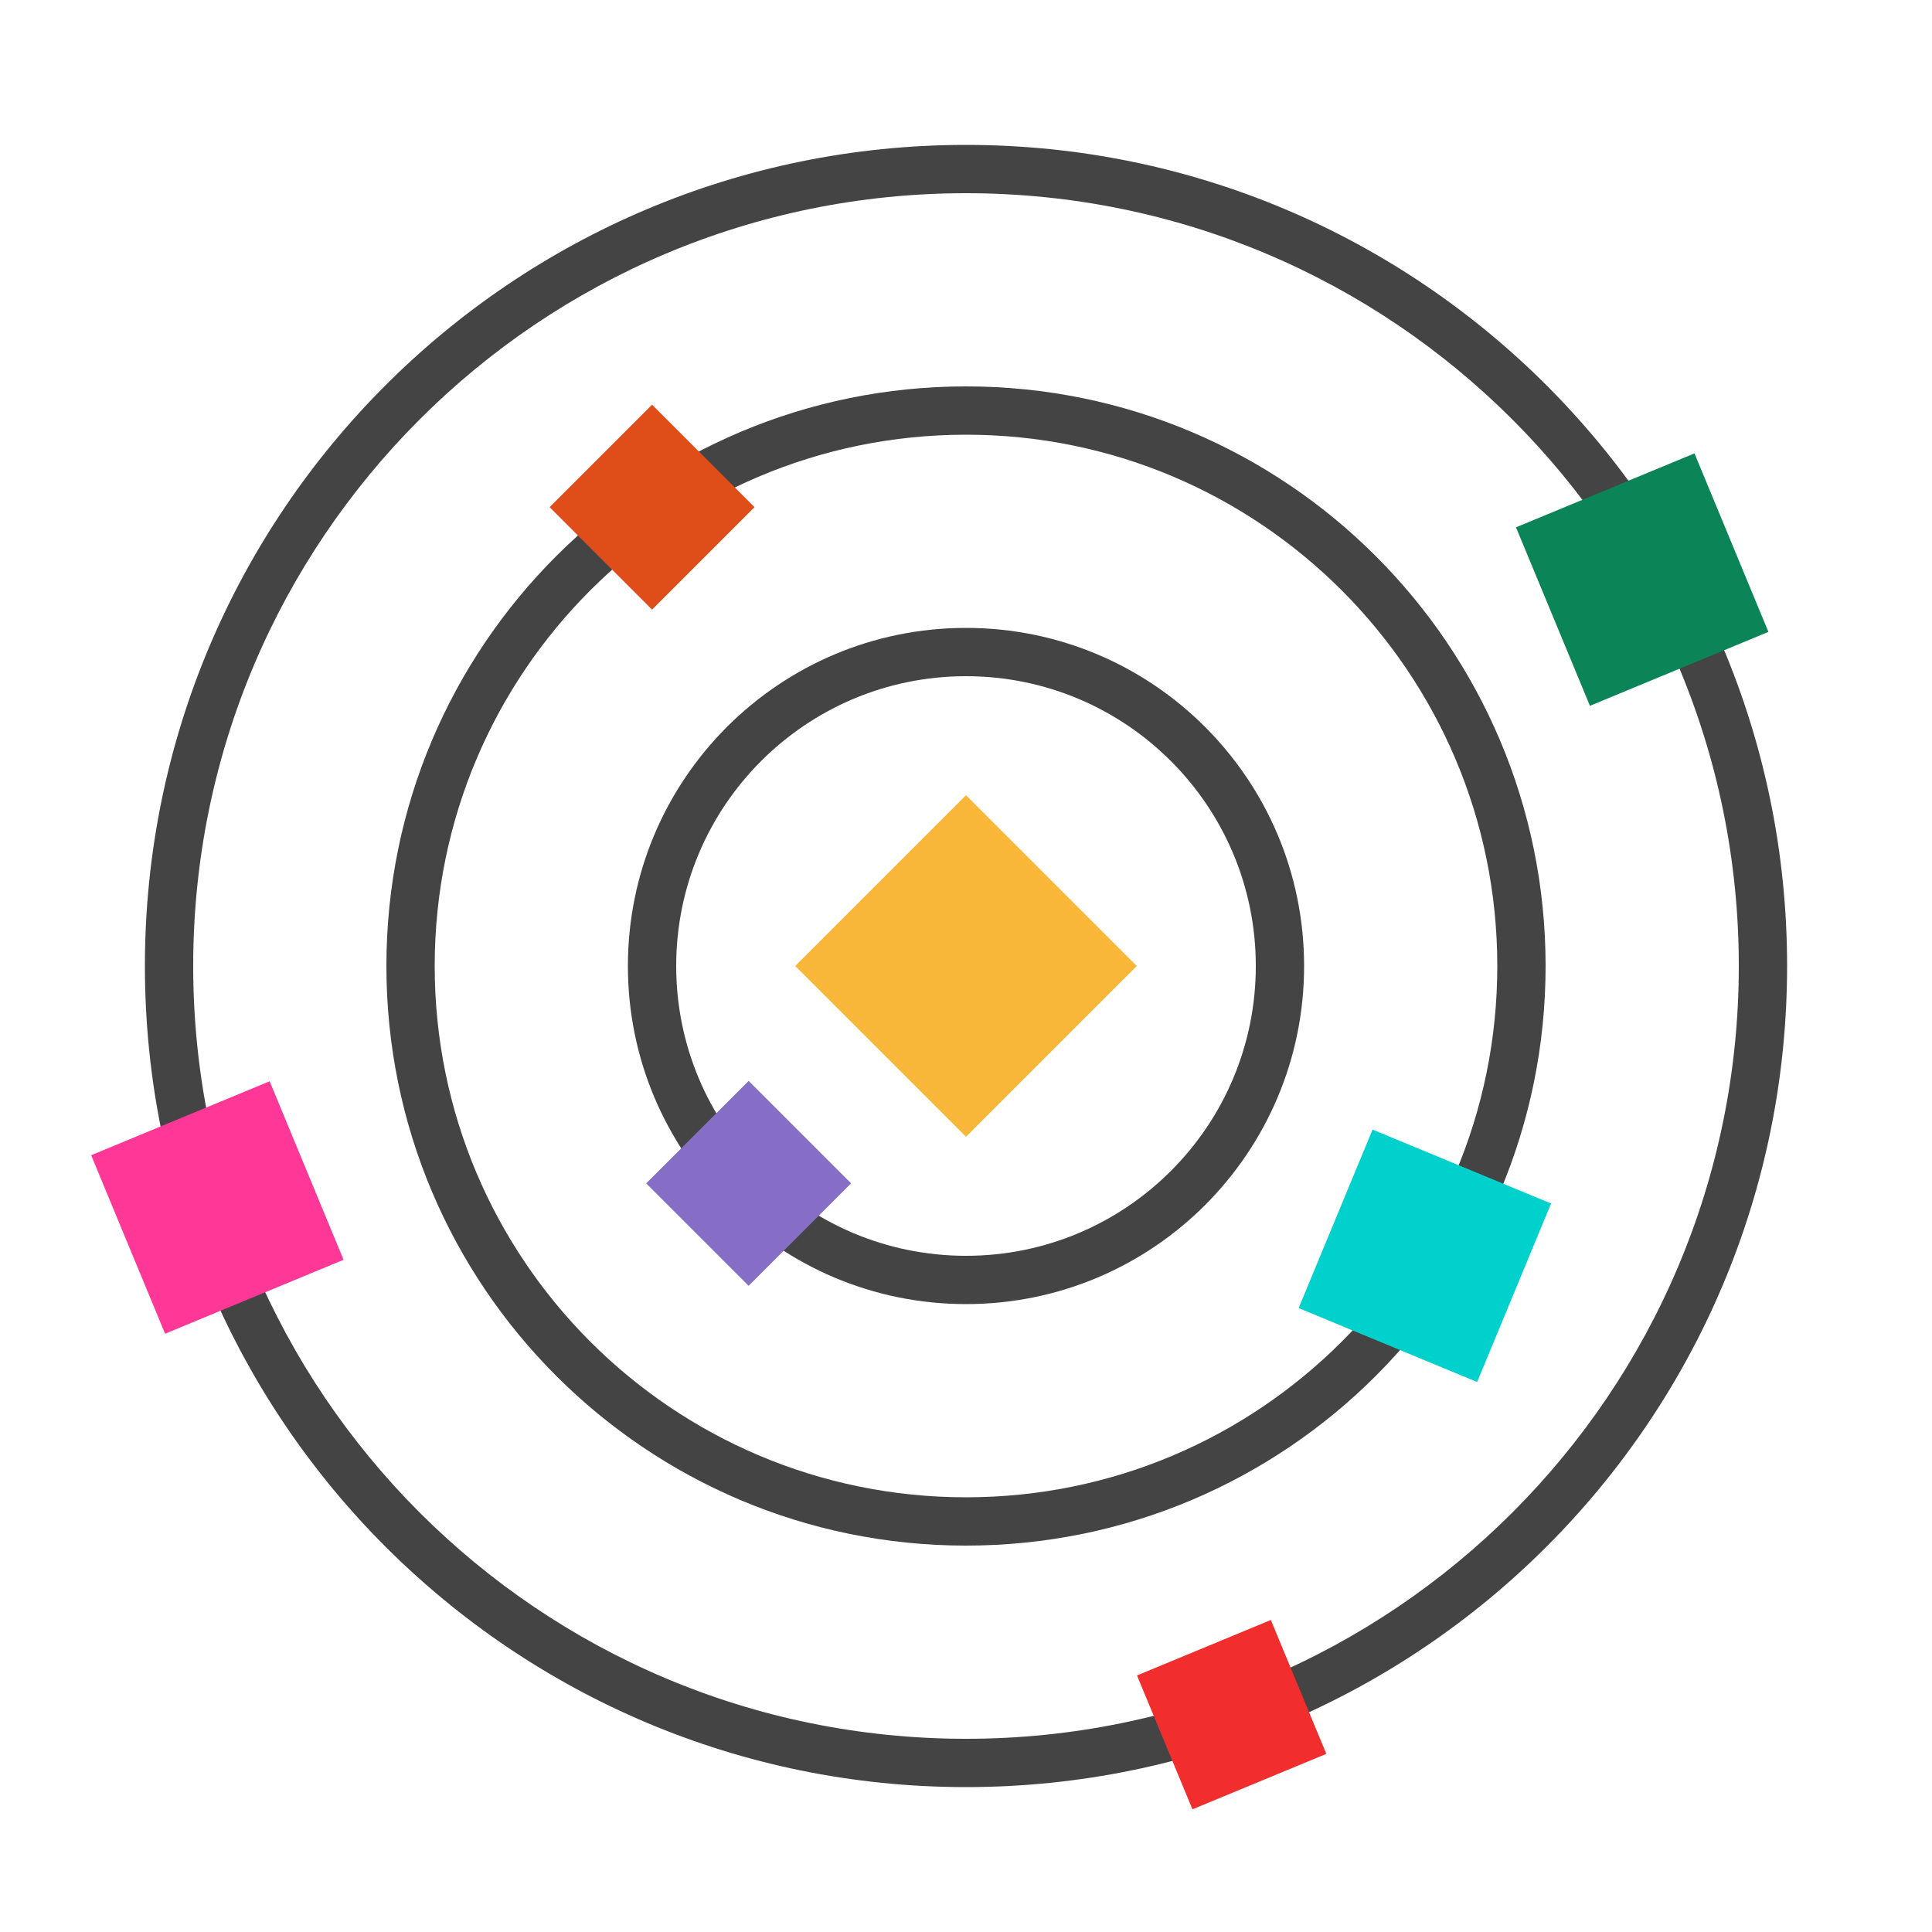
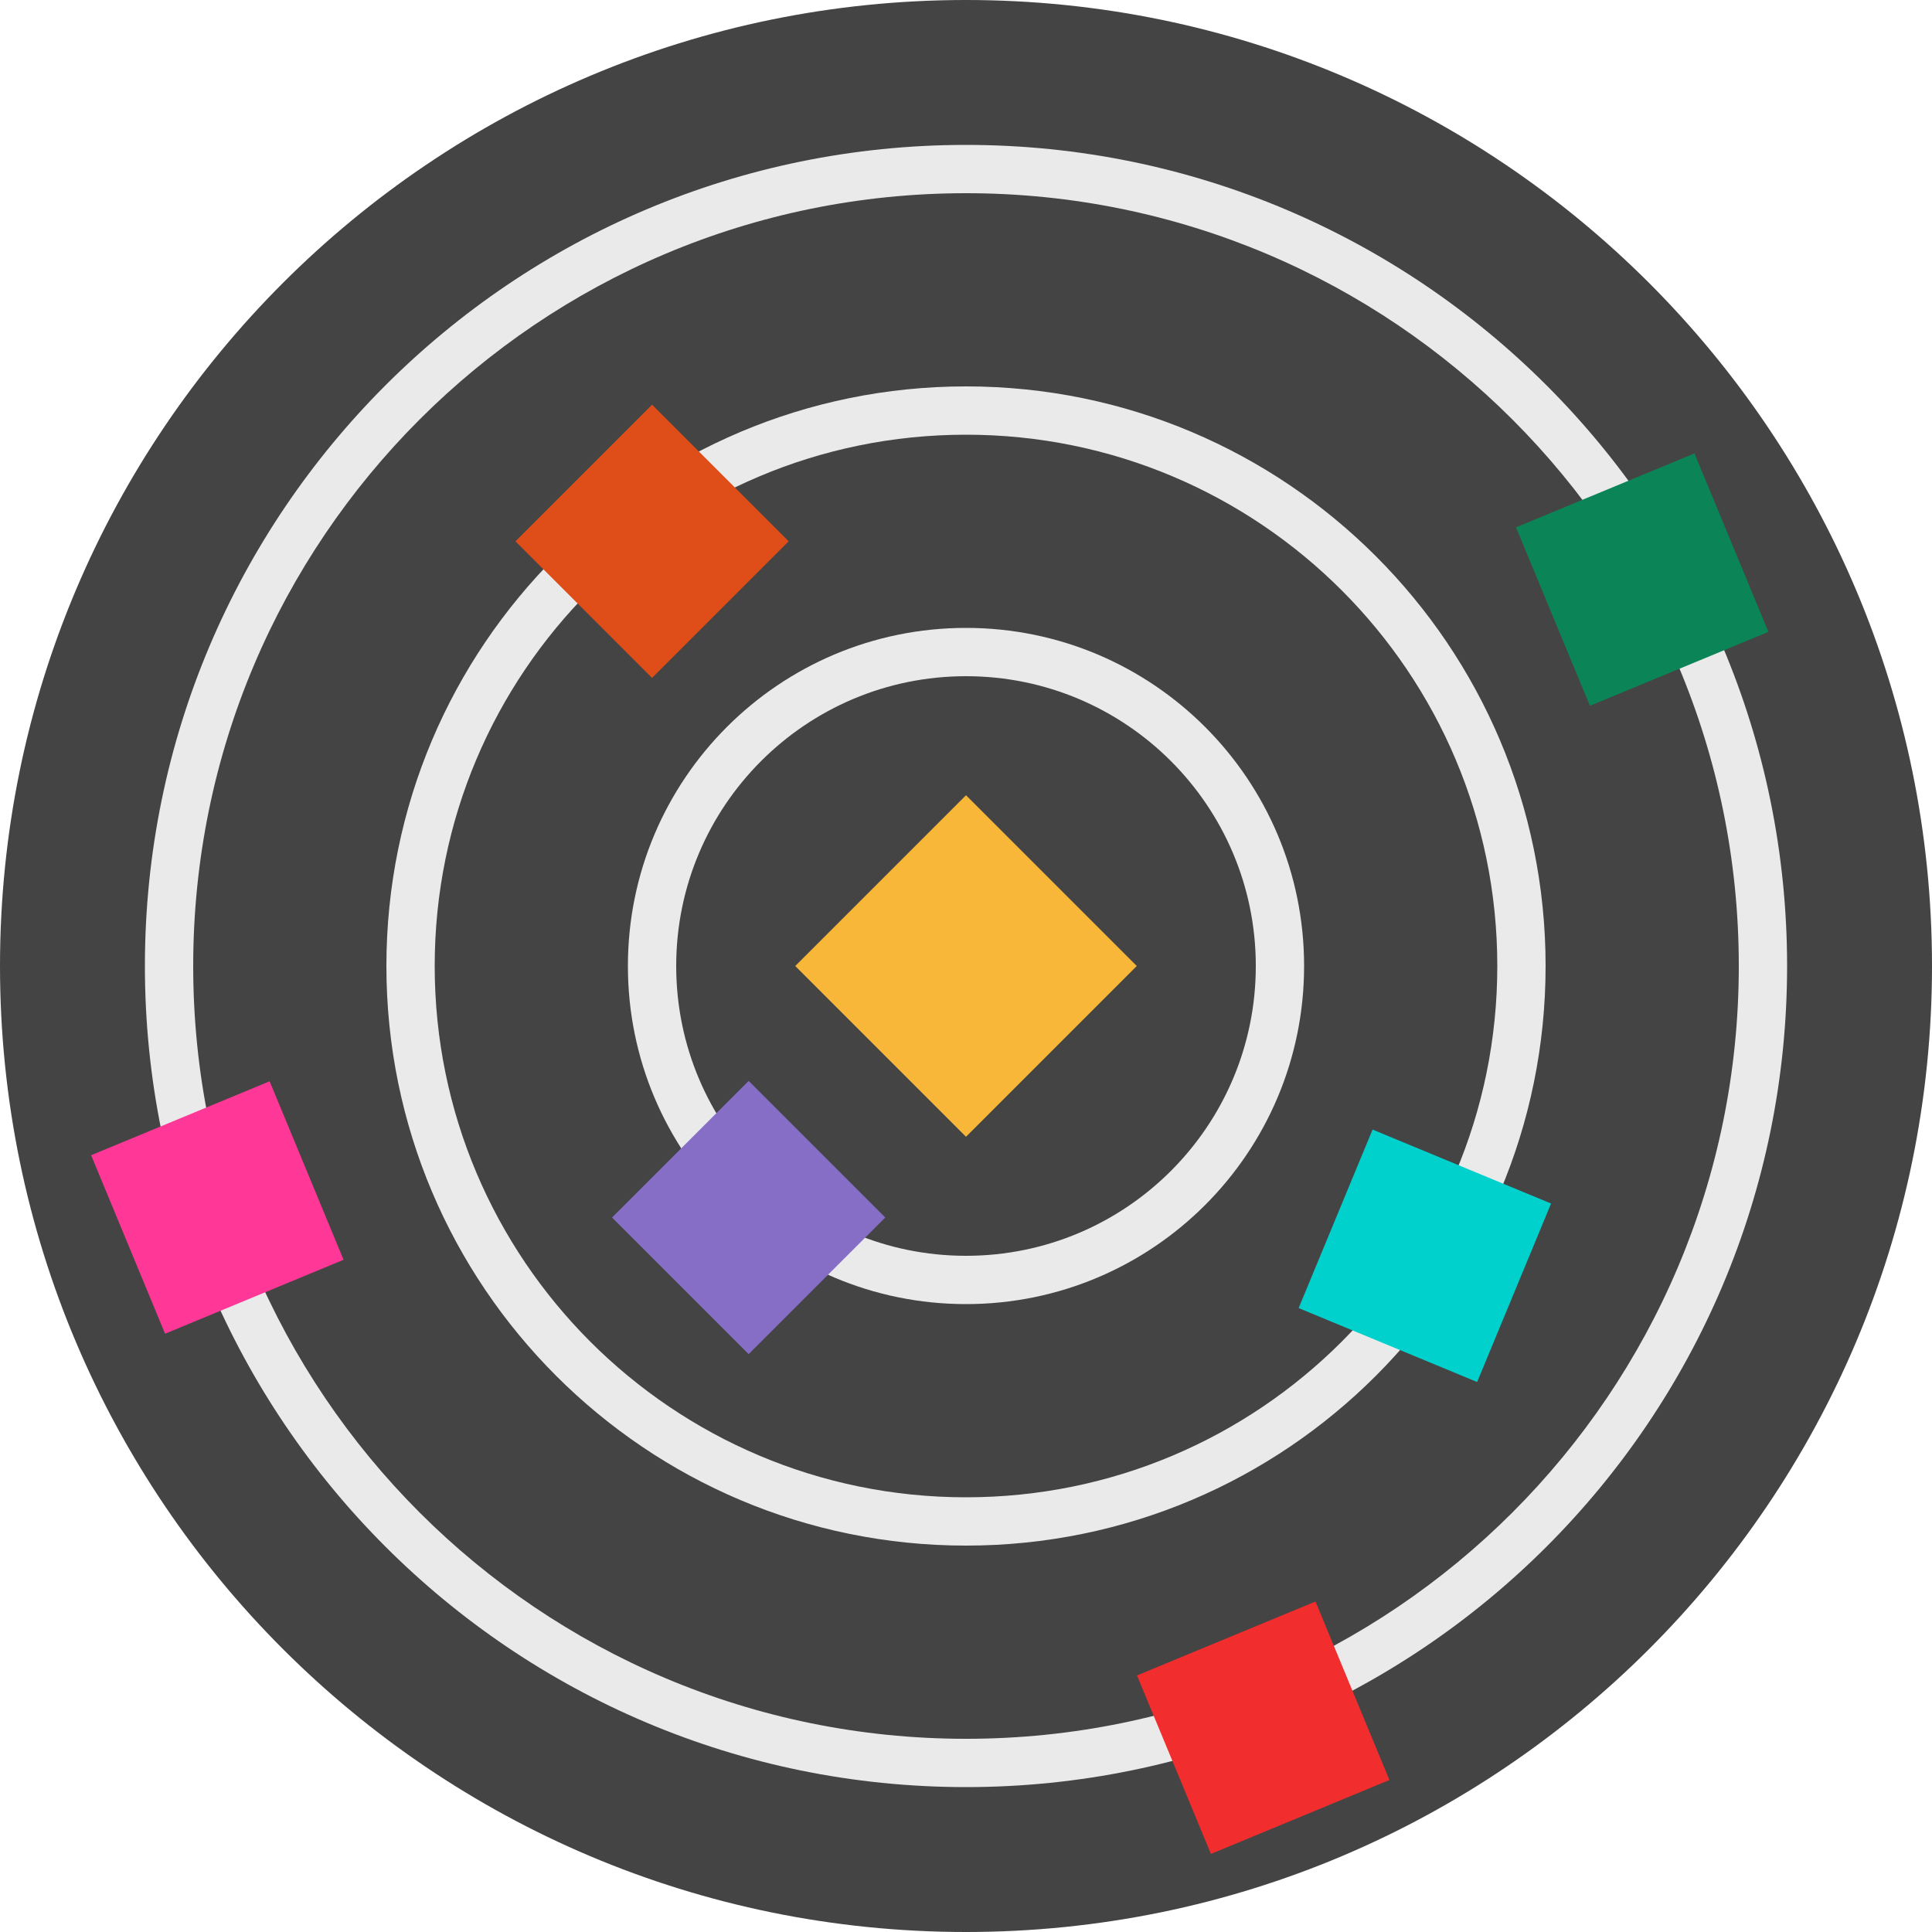
<svg xmlns="http://www.w3.org/2000/svg" version="1.1" width="100" height="100" viewBox="-20 -20 40 40">
-   <defs>
-     <path id="square-large" d="M0 0 h5 v5 h-5 z" />
-     <path id="square-medium" d="M0 0 h4 v4 h-4 z" />
-     <path id="square-small" d="M0 0 h3 v3 h-3 z" />
-     <path id="spiral-large" d="       M-17 0 a 17 17 0 0 1 34 0 a 17 17 0 0 1 -34 0       M-16 0 a 16 16 0 0 0 32 0 a 16 16 0 0 0 -32 0" />
-     <path id="spiral-medium" d="       M-12 0 a 12 12 0 0 1 24 0 a 12 12 0 0 1 -24 0       M-11 0 a 11 11 0 0 0 22 0 a 11 11 0 0 0 -22 0" />
-     <path id="spiral-small" d="       M-7 0 a 7 7 0 0 1 14 0 a 7 7 0 0 1 -14 0       M-6 0 a 6 6 0 0 0 12 0 a 6 6 0 0 0 -12 0" />
-   </defs>
  <g id="logo">
-     <g id="spirals" fill="#444444">
-       <use href="#spiral-large" />
-       <use href="#spiral-medium" />
-       <use href="#spiral-small" />
+     <path d="M-20 0 a 20 20 0 0 1 40 0 a 20 20 0 0 1 -40 0" fill="#444444" />
+     <g id="spirals" fill="#eaeaea">
+       <path id="spiral-large" d="         M-17 0 a 17 17 0 0 1 34 0 a 17 17 0 0 1 -34 0         M-16 0 a 16 16 0 0 0 32 0 a 16 16 0 0 0 -32 0" />
+       <path id="spiral-medium" d="         M-12 0 a 12 12 0 0 1 24 0 a 12 12 0 0 1 -24 0         M-11 0 a 11 11 0 0 0 22 0 a 11 11 0 0 0 -22 0" />
+       <path id="spiral-small" d="         M-7 0 a 7 7 0 0 1 14 0 a 7 7 0 0 1 -14 0         M-6 0 a 6 6 0 0 0 12 0 a 6 6 0 0 0 -12 0" />
    </g>
-     <use href="#square-large" x="-2.5" y="-2.5" fill="#f8b739" transform="rotate( 45, 0, 0 )" />
-     <use href="#square-medium" x="-17.5" y="3" fill="#ff3796" transform="rotate( -22.5, -15.5, 5 )" />
-     <use href="#square-medium" x="12" y="-10" fill="#0b8457" transform="rotate( -22.5, 14, -8 )" />
-     <use href="#square-medium" x="7.5" y="4" fill="#00d1cd" transform="rotate( 22.5, 9.5, 6 )" />
-     <use href="#square-small" x="-8" y="-11" fill="#df4d19" transform="rotate( 45, -6.5, -9.5 )" />
-     <use href="#square-small" x="-6" y="3" fill="#866ec7" transform="rotate( 45, -4.5, 4.5 )" />
-     <use href="#square-small" x="4" y="14" fill="#f12d2d" transform="rotate( -22.5, 5.5, 15.5 )" />
+     <path d="M-2.5 -2.5 h5 v5 h-5 z" fill="#f8b739" transform="rotate( 45, 0, 0 )" />
+     <path d="M-17.5 3 h4 v4 h-4 z" fill="#ff3796" transform="rotate( -22.5, -15.5, 5 )" />
+     <path d="M12 -10 h4 v4 h-4 z" fill="#0b8457" transform="rotate( -22.5, 14, -8 )" />
+     <path d="M7.5 4 h4 v4 h-4 z" fill="#00d1cd" transform="rotate( 22.5, 9.5, 6 )" />
+     <path d="M-8 -11 h4 v4 h-4 z" fill="#df4d19" transform="rotate( 45, -6.5, -9.5 )" />
+     <path d="M-6 3 h4 v4 h-4 z" fill="#866ec7" transform="rotate( 45, -4.5, 4.5 )" />
+     <path d="M4 14 h4 v4 h-4 z" fill="#f12d2d" transform="rotate( -22.5, 5.5, 15.5 )" />
  </g>
</svg>
